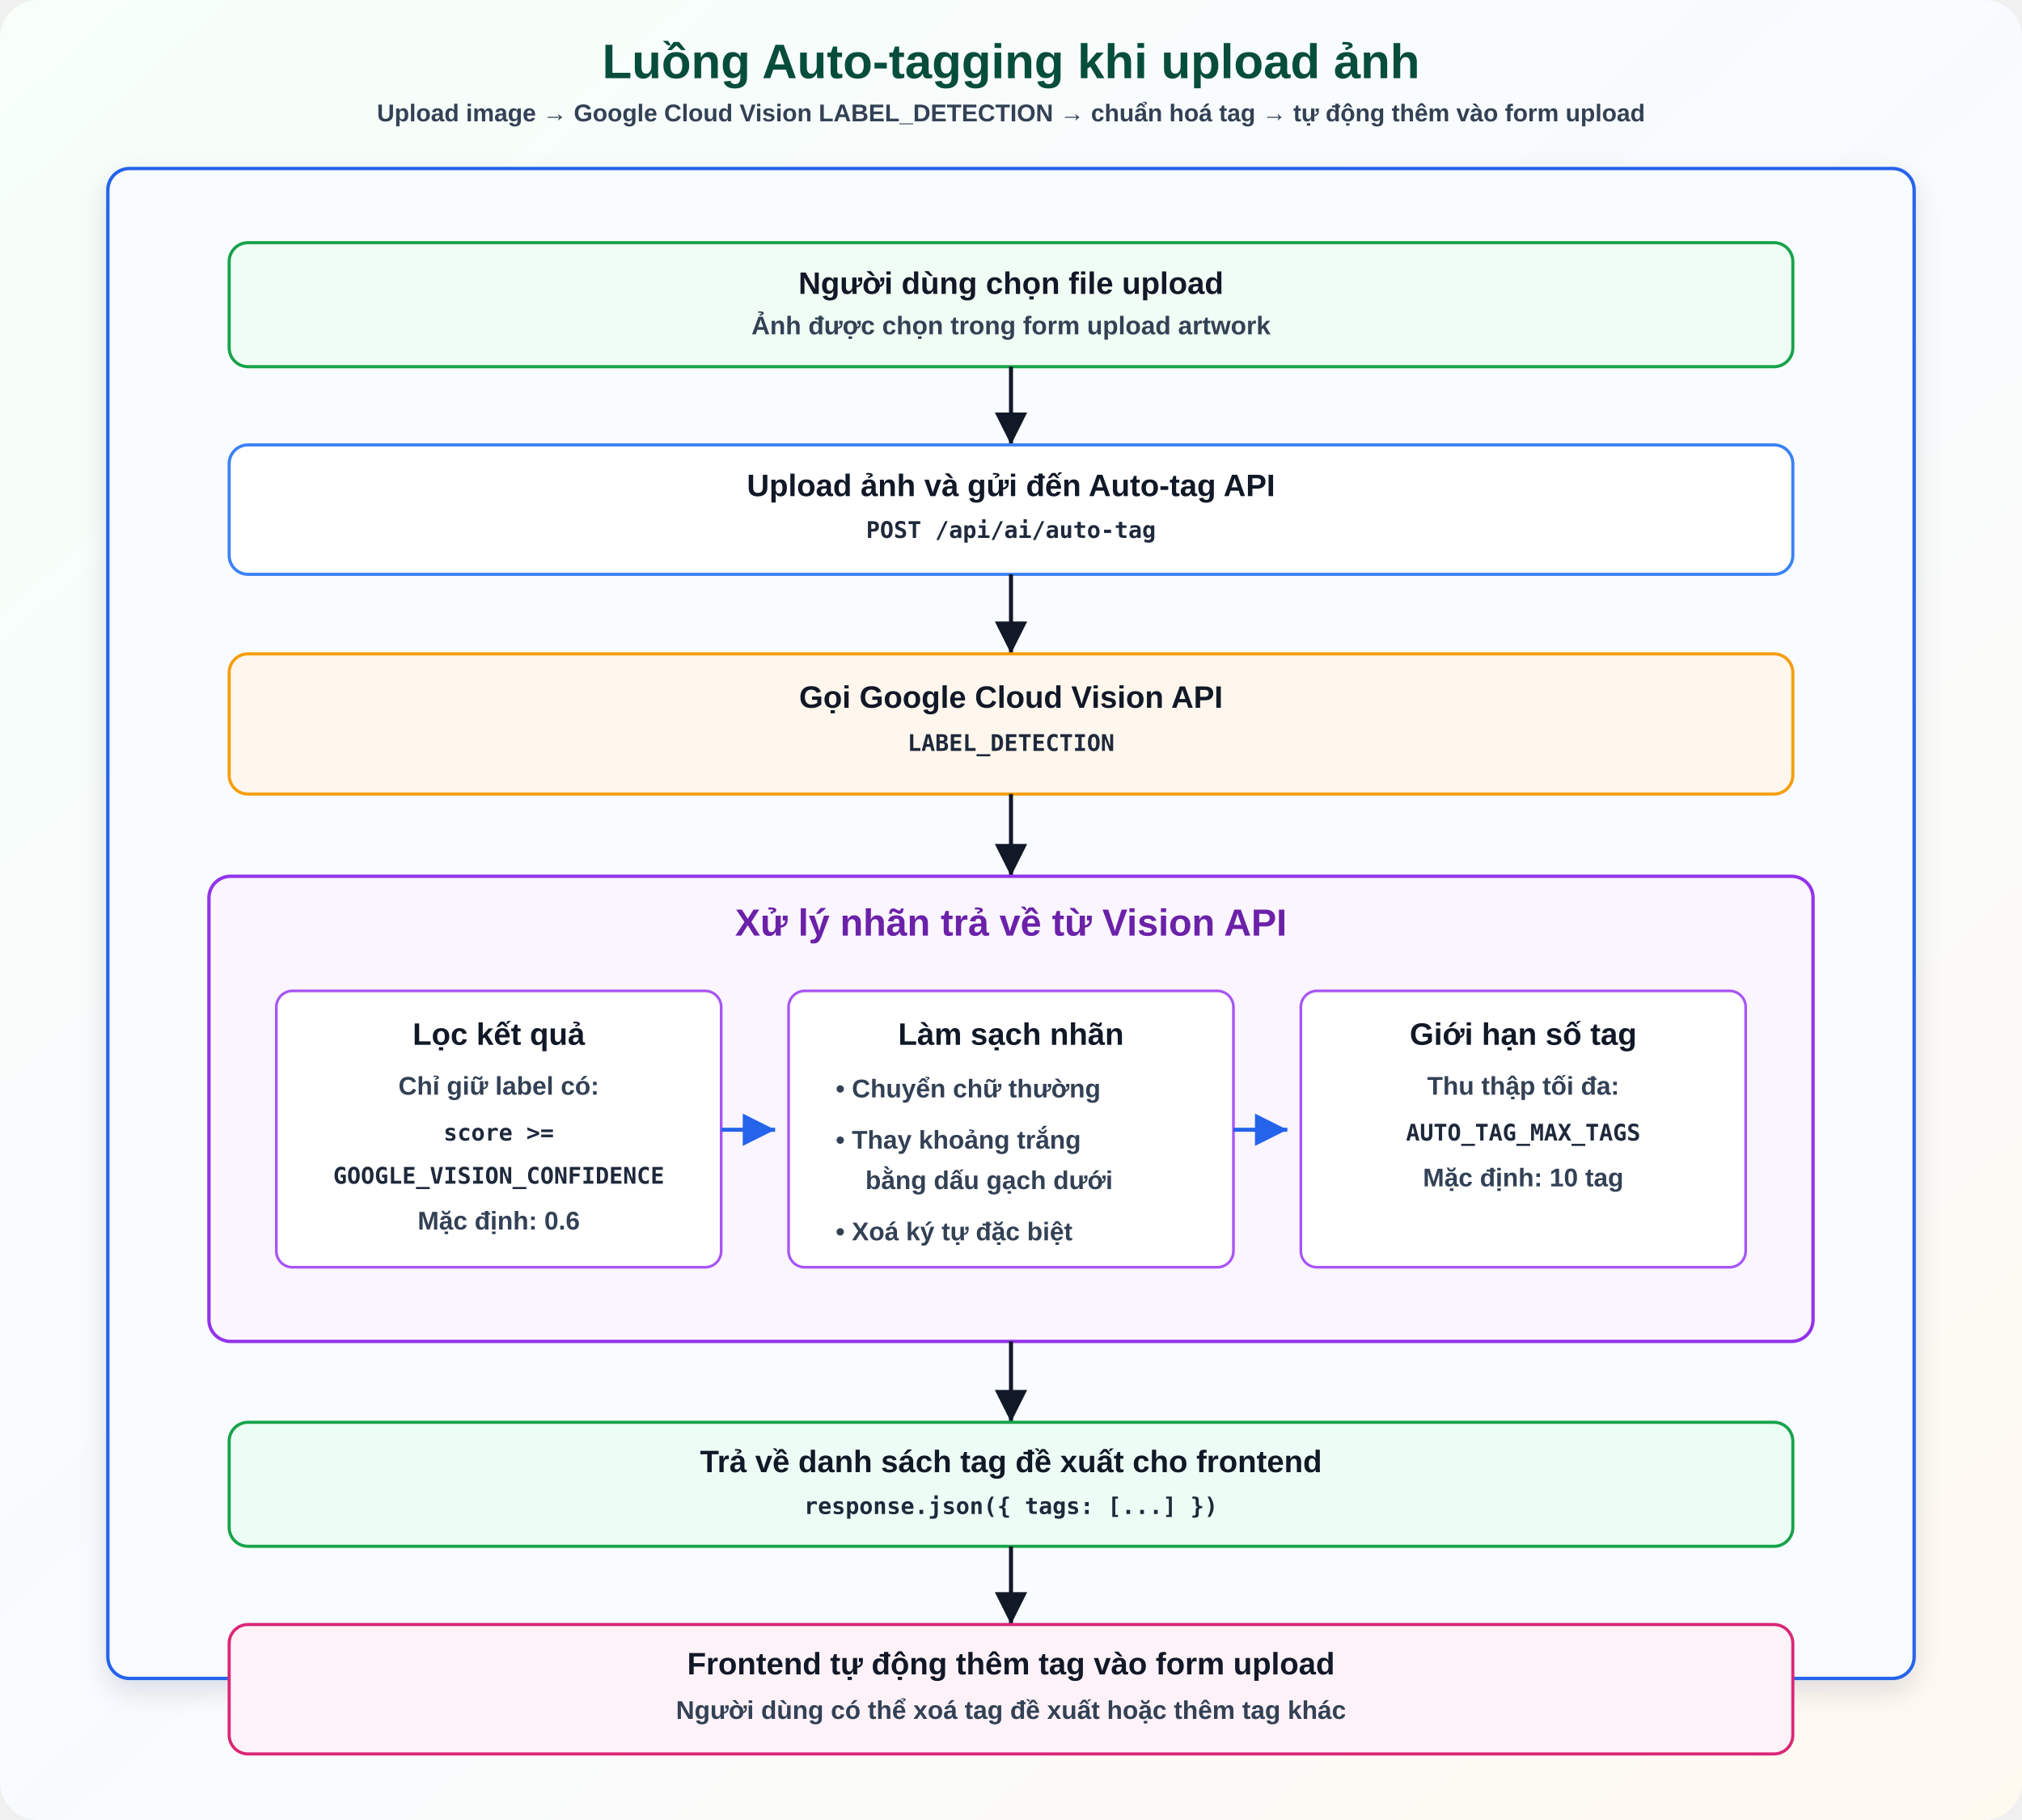
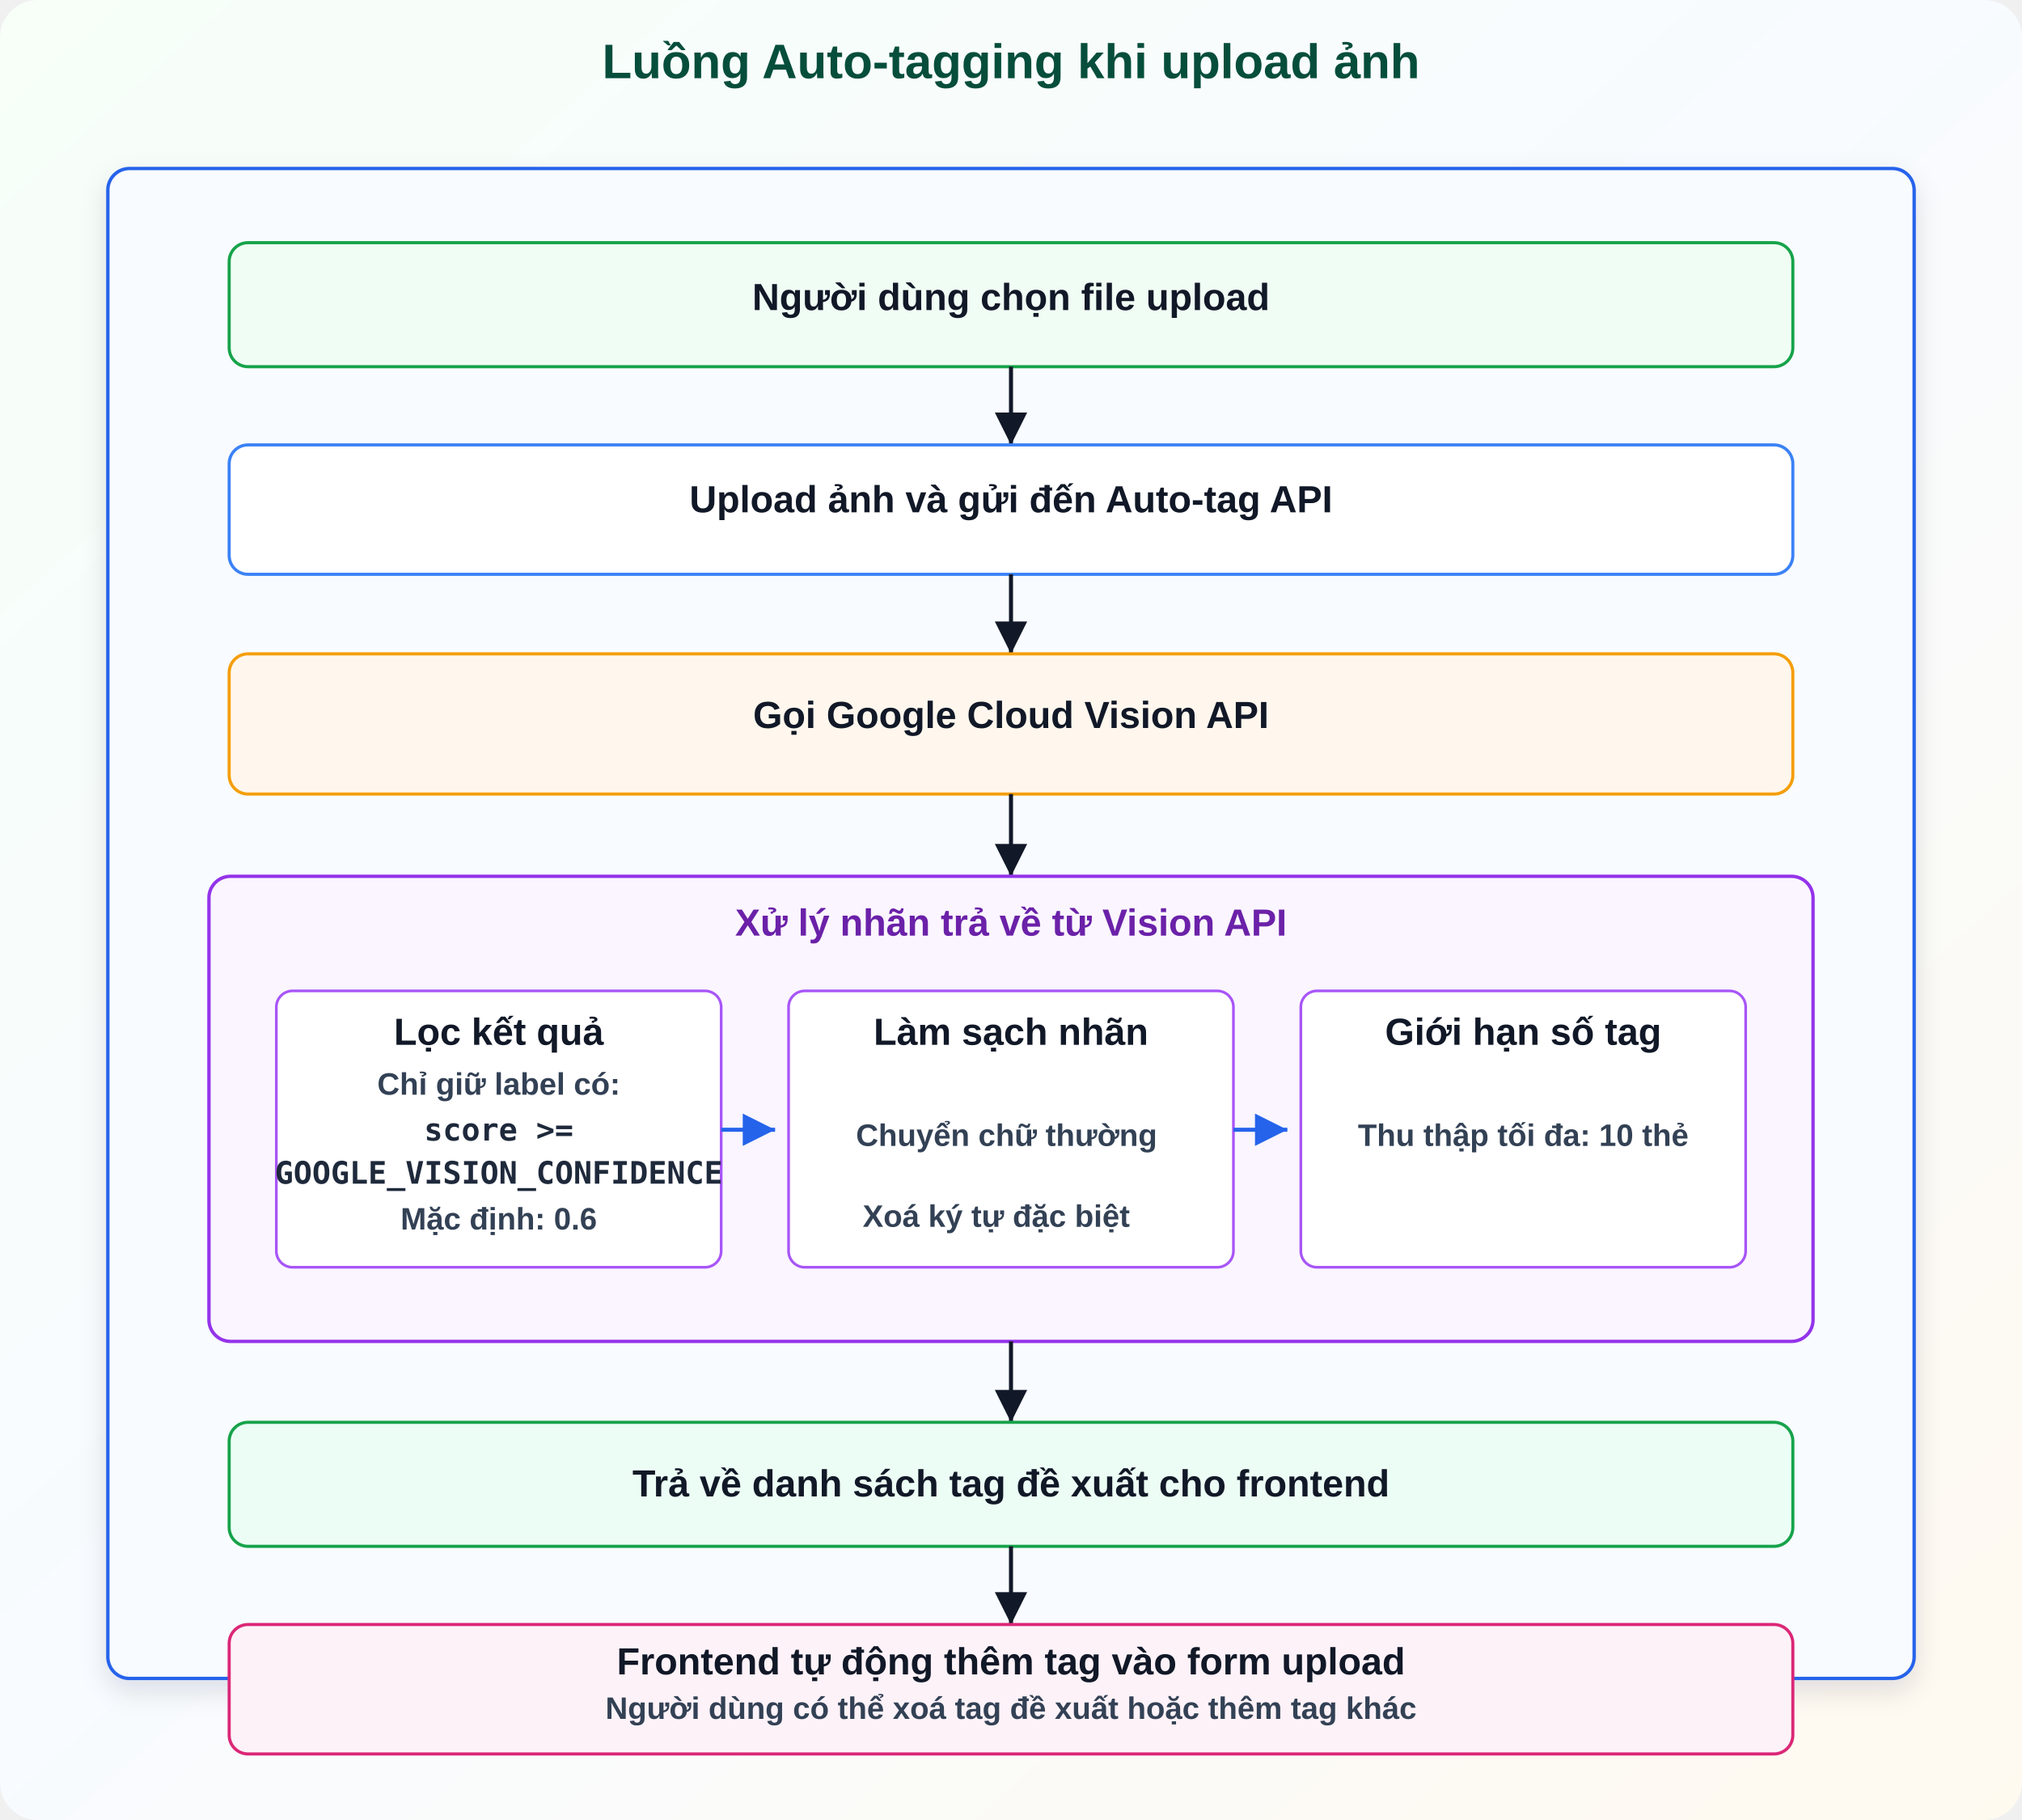
<svg xmlns="http://www.w3.org/2000/svg" width="1500" height="1350" viewBox="0 0 1500 1350">
  <defs>
    <linearGradient id="bg" x1="0" y1="0" x2="1" y2="1">
      <stop offset="0" stop-color="#f7fff8" />
      <stop offset="0.48" stop-color="#f8fbff" />
      <stop offset="1" stop-color="#fffaf0" />
    </linearGradient>
    <filter id="shadow" x="-8%" y="-8%" width="116%" height="116%">
      <feDropShadow dx="0" dy="8" stdDeviation="10" flood-color="#0f172a" flood-opacity="0.12" />
    </filter>
    <marker id="arrow" markerWidth="12" markerHeight="12" refX="10" refY="6" orient="auto" markerUnits="strokeWidth">
      <path d="M2,2 L10,6 L2,10 Z" fill="#111827" />
    </marker>
    <marker id="arrowBlue" markerWidth="12" markerHeight="12" refX="10" refY="6" orient="auto" markerUnits="strokeWidth">
      <path d="M2,2 L10,6 L2,10 Z" fill="#2563eb" />
    </marker>
    <style>
      .font { font-family: "Segoe UI", Arial, sans-serif; font-weight: 800; }
      .title { font-size: 36px; fill: #064e3b; }
      .subtitle { font-size: 18px; fill: #334155; }
      .section { font-size: 28px; }
-       .label { font-size: 23px; fill: #111827; }
-       .small { font-size: 19px; fill: #334155; }
+       .label { font-size: 28px; fill: #111827; }
+       .small { font-size: 23px; fill: #334155; }
      .tiny { font-size: 16px; fill: #475569; }
-       .mono { font-family: "Cascadia Mono", Consolas, monospace; font-size: 17px; font-weight: 800; fill: #1e293b; }
+       .mono { font-family: "Cascadia Mono", Consolas, monospace; font-size: 23px; font-weight: 800; fill: #1e293b; }
      .arrow { stroke: #111827; stroke-width: 3; fill: none; marker-end: url(#arrow); }
      .arrowBlue { stroke: #2563eb; stroke-width: 3; fill: none; marker-end: url(#arrowBlue); }
    </style>
  </defs>
  <rect x="0" y="0" width="1500" height="1350" rx="28" fill="url(#bg)" />
  <g class="font">
    <text x="750" y="58" text-anchor="middle" class="title">Luồng Auto-tagging khi upload ảnh</text>
-     <text x="750" y="90" text-anchor="middle" class="subtitle">Upload image → Google Cloud Vision LABEL_DETECTION → chuẩn hoá tag → tự động thêm vào form upload</text>
    <rect x="80" y="125" width="1340" height="1120" rx="16" fill="#f8fbff" stroke="#2563eb" stroke-width="2.5" filter="url(#shadow)" />
    <rect x="170" y="180" width="1160" height="92" rx="14" fill="#f0fdf4" stroke="#16a34a" stroke-width="2.3" />
-     <text x="750" y="218" text-anchor="middle" class="label" fill="#166534">Người dùng chọn file upload</text>
-     <text x="750" y="248" text-anchor="middle" class="small">Ảnh được chọn trong form upload artwork</text>
+     <text x="750" y="230" text-anchor="middle" class="label" fill="#166534">Người dùng chọn file upload</text>
    <line x1="750" y1="272" x2="750" y2="330" class="arrow" />
    <rect x="170" y="330" width="1160" height="96" rx="14" fill="#ffffff" stroke="#3b82f6" stroke-width="2.3" />
-     <text x="750" y="368" text-anchor="middle" class="label" fill="#1d4ed8">Upload ảnh và gửi đến Auto-tag API</text>
-     <text x="750" y="399" text-anchor="middle" class="mono">POST /api/ai/auto-tag</text>
+     <text x="750" y="380" text-anchor="middle" class="label" fill="#1d4ed8">Upload ảnh và gửi đến Auto-tag API</text>
    <line x1="750" y1="426" x2="750" y2="485" class="arrow" />
    <rect x="170" y="485" width="1160" height="104" rx="14" fill="#fff7ed" stroke="#f59e0b" stroke-width="2.3" />
-     <text x="750" y="525" text-anchor="middle" class="label" fill="#92400e">Gọi Google Cloud Vision API</text>
-     <text x="750" y="557" text-anchor="middle" class="mono">LABEL_DETECTION</text>
+     <text x="750" y="540" text-anchor="middle" class="label" fill="#92400e">Gọi Google Cloud Vision API</text>
    <line x1="750" y1="589" x2="750" y2="650" class="arrow" />
    <rect x="155" y="650" width="1190" height="345" rx="16" fill="#faf5ff" stroke="#9333ea" stroke-width="2.5" />
    <text x="750" y="694" text-anchor="middle" class="section" fill="#6b21a8">Xử lý nhãn trả về từ Vision API</text>
    <rect x="205" y="735" width="330" height="205" rx="12" fill="#ffffff" stroke="#a855f7" stroke-width="2" />
    <text x="370" y="775" text-anchor="middle" class="label" fill="#6b21a8">Lọc kết quả</text>
    <text x="370" y="812" text-anchor="middle" class="small">Chỉ giữ label có:</text>
    <text x="370" y="846" text-anchor="middle" class="mono">score &gt;=</text>
    <text x="370" y="878" text-anchor="middle" class="mono">GOOGLE_VISION_CONFIDENCE</text>
    <text x="370" y="912" text-anchor="middle" class="small">Mặc định: 0.6</text>
    <rect x="585" y="735" width="330" height="205" rx="12" fill="#ffffff" stroke="#a855f7" stroke-width="2" />
    <text x="750" y="775" text-anchor="middle" class="label" fill="#6b21a8">Làm sạch nhãn</text>
-     <text x="620" y="814" class="small">• Chuyển chữ thường</text>
-     <text x="620" y="852" class="small">• Thay khoảng trắng</text>
-     <text x="642" y="882" class="small">bằng dấu gạch dưới</text>
-     <text x="620" y="920" class="small">• Xoá ký tự đặc biệt</text>
+     <text x="635" y="850" class="small">Chuyển chữ thường</text>
+     <text x="640" y="910" class="small">Xoá ký tự đặc biệt</text>
    <rect x="965" y="735" width="330" height="205" rx="12" fill="#ffffff" stroke="#a855f7" stroke-width="2" />
    <text x="1130" y="775" text-anchor="middle" class="label" fill="#6b21a8">Giới hạn số tag</text>
-     <text x="1130" y="812" text-anchor="middle" class="small">Thu thập tối đa:</text>
-     <text x="1130" y="846" text-anchor="middle" class="mono">AUTO_TAG_MAX_TAGS</text>
-     <text x="1130" y="880" text-anchor="middle" class="small">Mặc định: 10 tag</text>
+     <text x="1130" y="850" text-anchor="middle" class="small">Thu thập tối đa: 10 thẻ</text>
    <line x1="535" y1="838" x2="575" y2="838" class="arrowBlue" />
    <line x1="915" y1="838" x2="955" y2="838" class="arrowBlue" />
    <line x1="750" y1="995" x2="750" y2="1055" class="arrow" />
    <rect x="170" y="1055" width="1160" height="92" rx="14" fill="#ecfdf5" stroke="#16a34a" stroke-width="2.3" />
-     <text x="750" y="1092" text-anchor="middle" class="label" fill="#166534">Trả về danh sách tag đề xuất cho frontend</text>
-     <text x="750" y="1123" text-anchor="middle" class="mono">response.json({ tags: [...] })</text>
+     <text x="750" y="1110" text-anchor="middle" class="label" fill="#166534">Trả về danh sách tag đề xuất cho frontend</text>
    <line x1="750" y1="1147" x2="750" y2="1205" class="arrow" />
    <rect x="170" y="1205" width="1160" height="96" rx="14" fill="#fdf2f8" stroke="#db2777" stroke-width="2.3" />
    <text x="750" y="1242" text-anchor="middle" class="label" fill="#9d174d">Frontend tự động thêm tag vào form upload</text>
    <text x="750" y="1275" text-anchor="middle" class="small">Người dùng có thể xoá tag đề xuất hoặc thêm tag khác</text>
  </g>
</svg>
